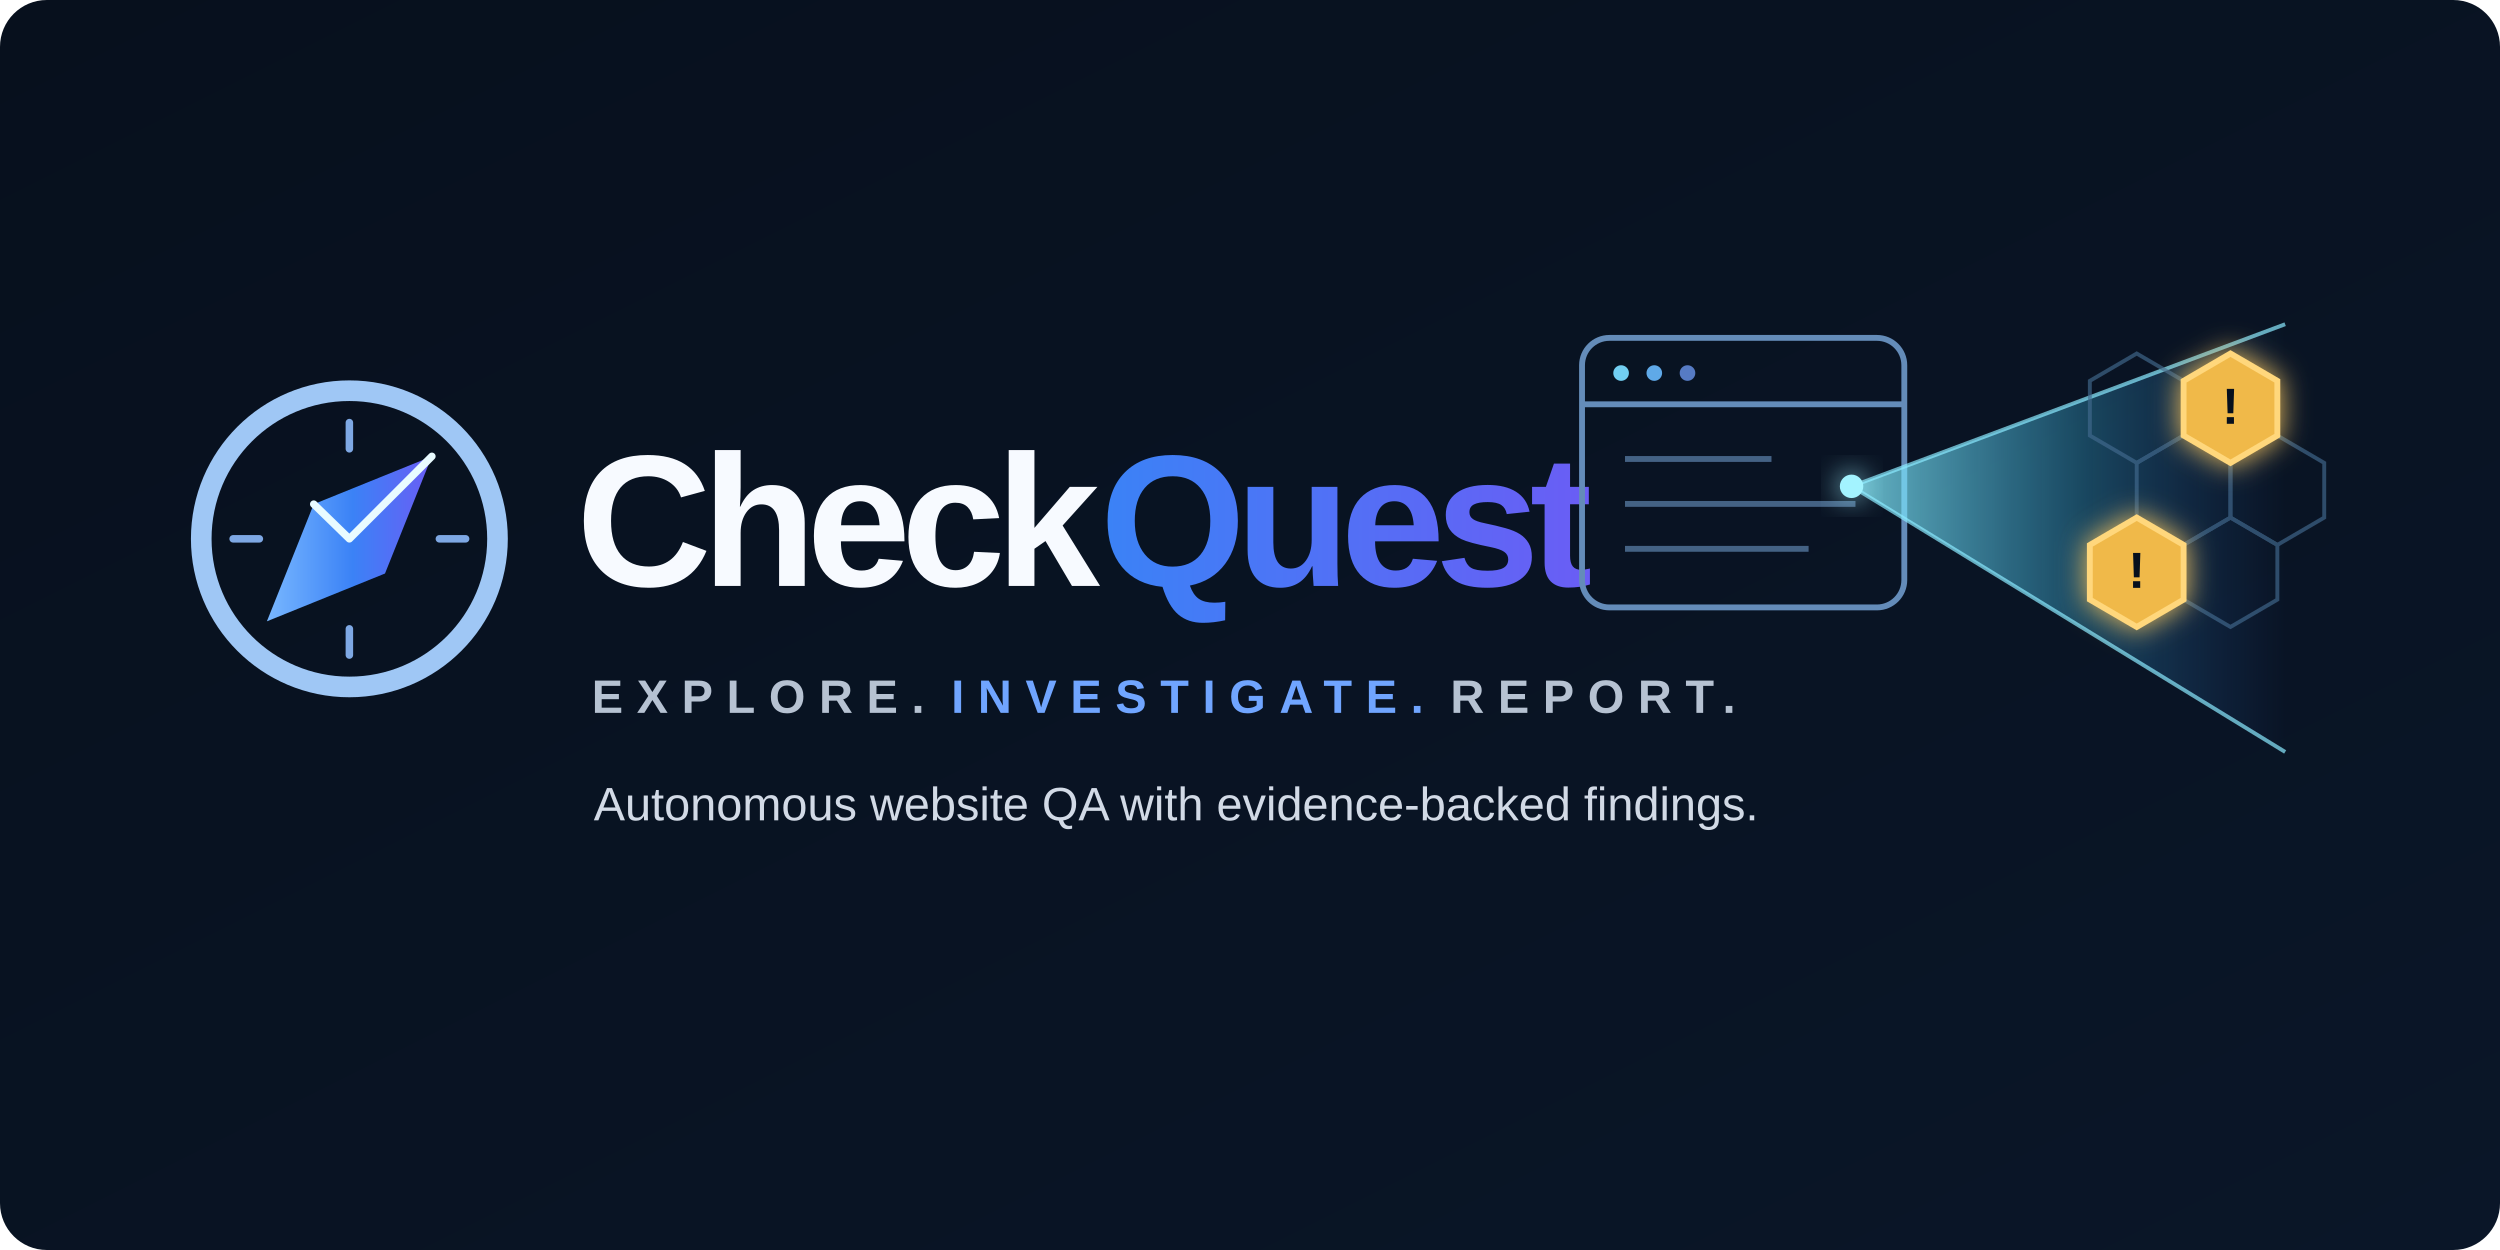
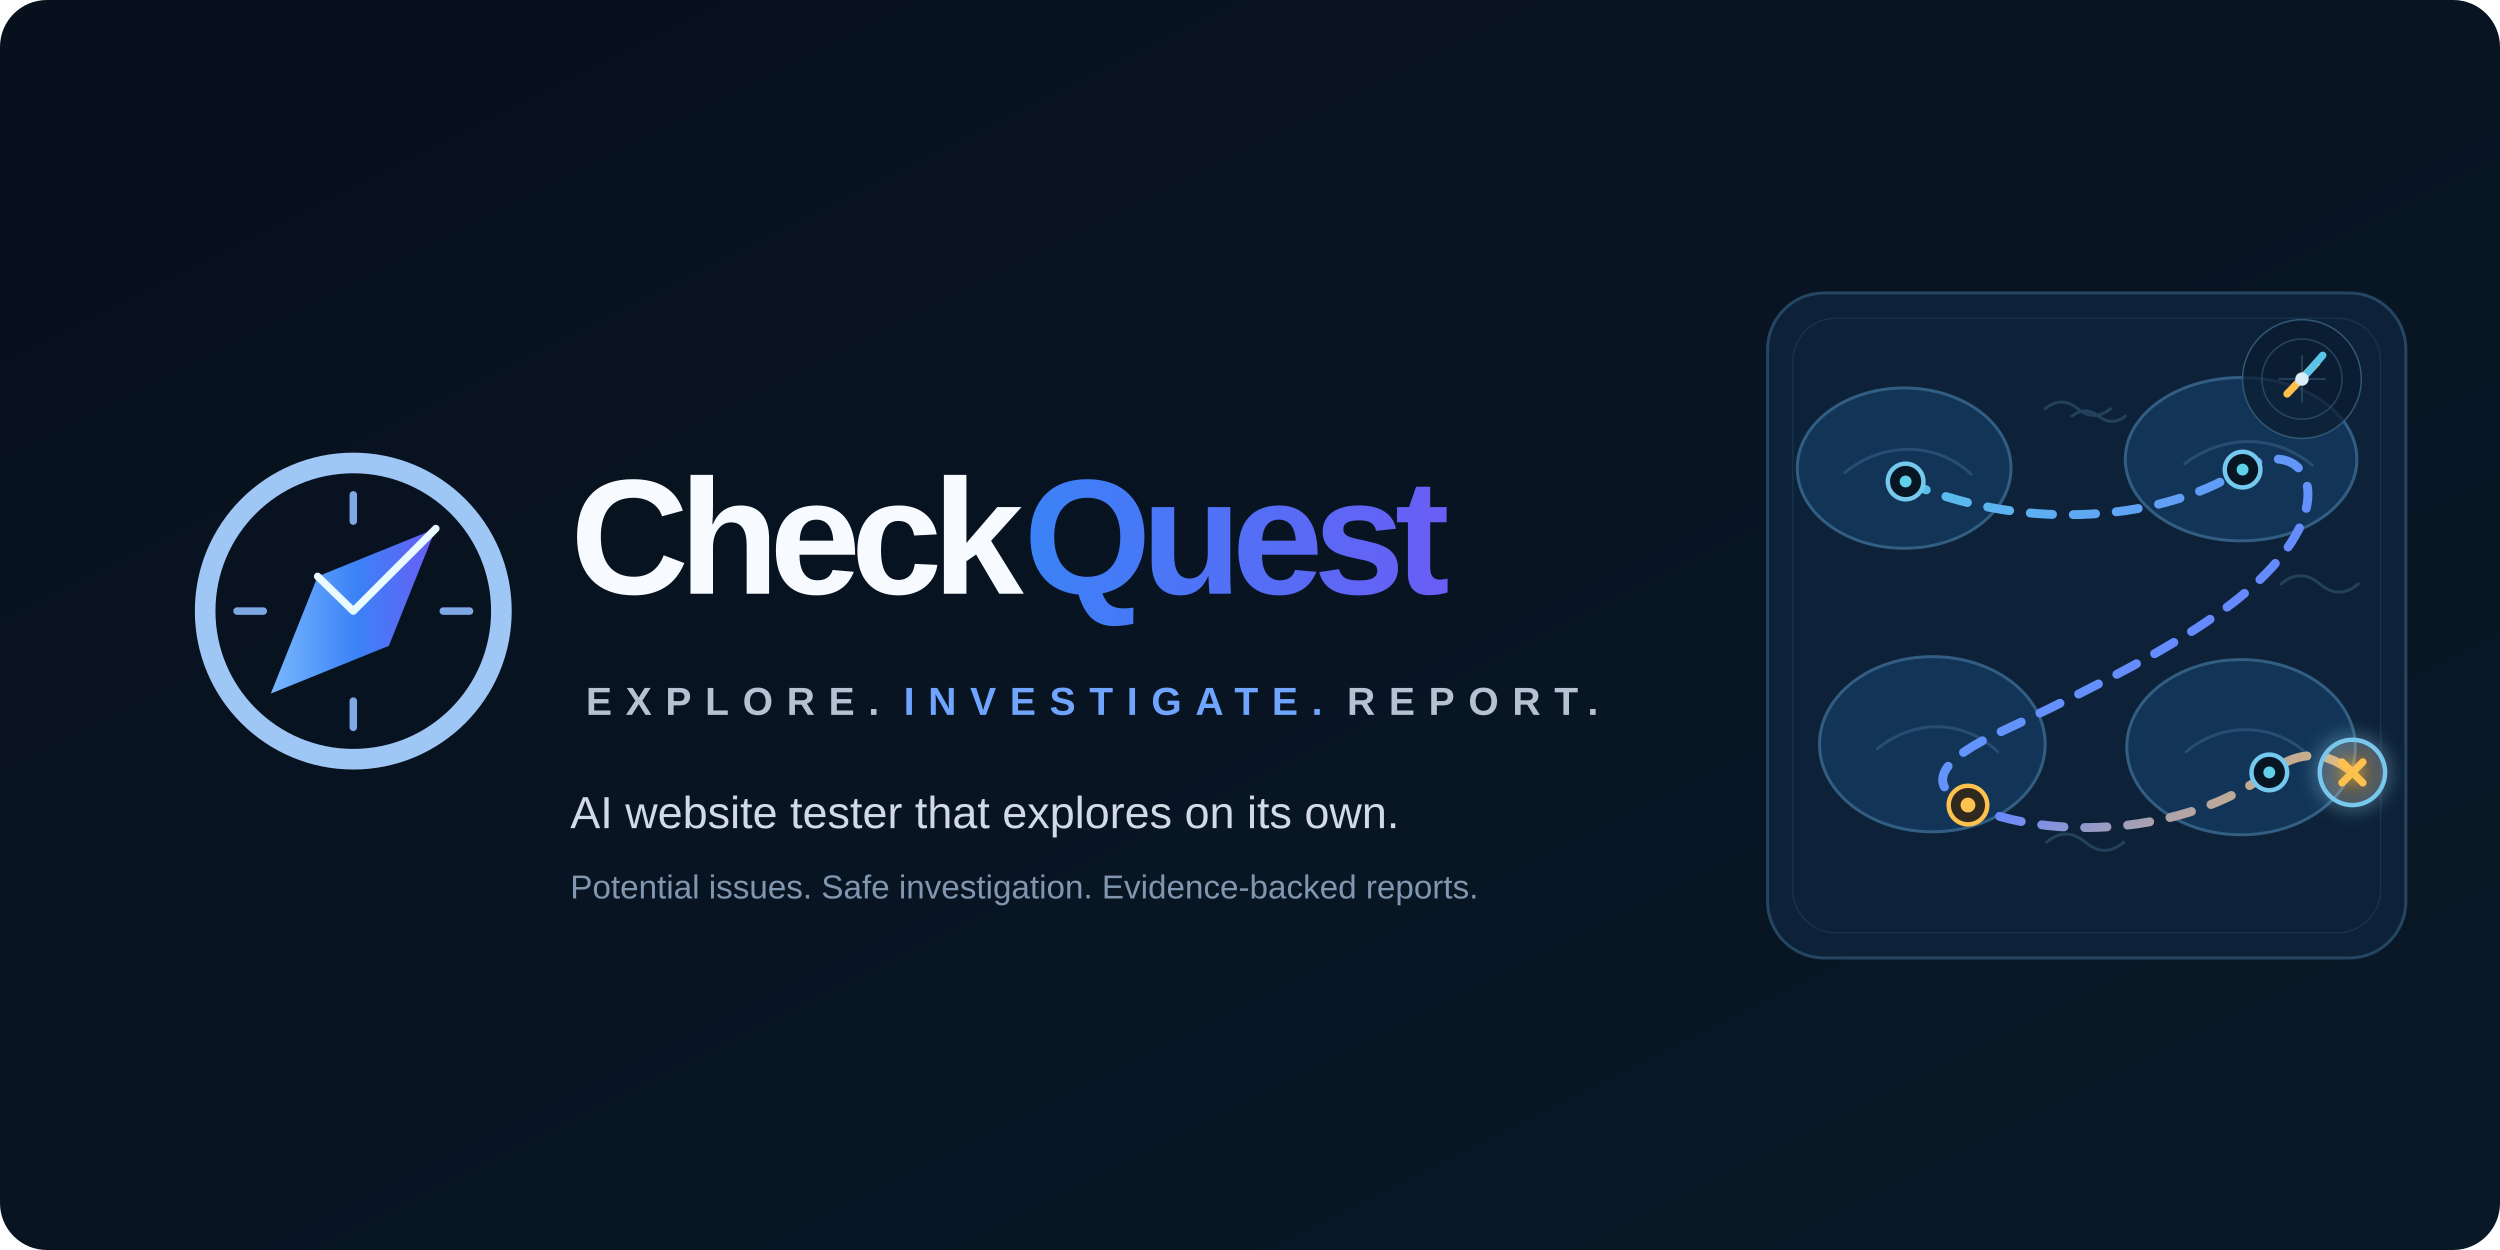
<svg xmlns="http://www.w3.org/2000/svg" viewBox="0 0 1280 640" role="img" aria-labelledby="title desc">
  <defs>
    <linearGradient id="bg" x1="0" y1="0" x2="1" y2="1">
      <stop offset="0" stop-color="#07101D" />
-       <stop offset="1" stop-color="#0A1628" />
+       <stop offset="1" stop-color="#091827" />
    </linearGradient>
    <linearGradient id="quest" x1="0" y1="0" x2="1" y2="0">
      <stop offset="0" stop-color="#78B7FF" />
      <stop offset=".52" stop-color="#3B82F6" />
      <stop offset="1" stop-color="#6A5DF5" />
    </linearGradient>
-     <linearGradient id="beam" x1="0" y1=".5" x2="1" y2=".5">
-       <stop offset="0" stop-color="#8AF0FF" stop-opacity=".75" />
-       <stop offset=".55" stop-color="#3FC4F3" stop-opacity=".28" />
-       <stop offset="1" stop-color="#3B82F6" stop-opacity="0" />
+     <linearGradient id="route" x1="0" y1="0" x2="1" y2="1">
+       <stop offset="0" stop-color="#58C5E9" />
+       <stop offset=".58" stop-color="#6688FF" />
+       <stop offset="1" stop-color="#FFC14D" />
    </linearGradient>
-     <filter id="g" x="-80%" y="-80%" width="260%" height="260%">
-       <feGaussianBlur stdDeviation="7" result="b" />
+     <filter id="amberGlow" x="-120%" y="-120%" width="340%" height="340%">
+       <feGaussianBlur stdDeviation="6" result="b" />
      <feMerge>
        <feMergeNode in="b" />
        <feMergeNode in="SourceGraphic" />
      </feMerge>
    </filter>
  </defs>
  <rect width="1280" height="640" rx="24" fill="url(#bg)" />
-   <g transform="translate(56 153) scale(.48)">
+   <g transform="translate(58 190) scale(.48)">
    <circle cx="256" cy="256" r="158" fill="none" stroke="#9FC7F5" stroke-width="22" />
    <circle cx="256" cy="256" r="10" fill="#E2F6FF" />
    <path d="M168 344 L218 219 L344 168 L294 293 Z" fill="url(#quest)" />
    <path d="M218 219 L256 256 L344 168" fill="none" stroke="#E9FBFF" stroke-width="8" stroke-linecap="round" stroke-linejoin="round" />
    <path d="M132 256h28M352 256h28M256 132v28M256 352v28" stroke="#7EA8E4" stroke-width="8" stroke-linecap="round" />
  </g>
-   <text x="295" y="300" font-family="Segoe UI, Arial, sans-serif" font-size="96" font-weight="700" letter-spacing="-5" fill="#F7FAFF">Check<tspan fill="url(#quest)">Quest</tspan>
+   <text x="292" y="304" font-family="Segoe UI, Arial, sans-serif" font-size="84" font-weight="700" letter-spacing="-5" fill="#F7FAFF">
+     Check<tspan fill="url(#quest)">Quest</tspan>
  </text>
-   <text x="303" y="365" font-family="Segoe UI, Arial, sans-serif" font-size="24" font-weight="600" letter-spacing="7" fill="#B6C2D2">EXPLORE. <tspan fill="#70A5FF">INVESTIGATE.</tspan> REPORT.</text>
-   <text x="304" y="420" font-family="Segoe UI, Arial, sans-serif" font-size="24" fill="#D2DAE6">Autonomous website QA with evidence-backed findings.</text>
-   <g transform="translate(810 173)" fill="none" stroke="#648CB9" stroke-width="3">
-     <rect width="165" height="138" rx="14" />
-     <line x1="0" y1="34" x2="165" y2="34" />
-     <circle cx="20" cy="18" r="4" fill="#72CFF2" stroke="none" />
-     <circle cx="37" cy="18" r="4" fill="#5FA9E8" stroke="none" />
-     <circle cx="54" cy="18" r="4" fill="#567BC4" stroke="none" />
-     <path d="M22 62h75M22 85h118M22 108h94" opacity=".65" />
-   </g>
-   <path d="M948 249 L1170 166 L1170 385 Z" fill="url(#beam)" />
-   <path d="M948 249L1170 166M948 249L1170 385" stroke="#8AEAFF" stroke-width="2" opacity=".7" />
-   <circle cx="948" cy="249" r="6" fill="#A3F3FF" filter="url(#g)" />
-   <g fill="none" stroke="#426A8F" stroke-width="2" opacity=".65">
-     <path d="M1070 195l24-14 24 14v28l-24 14-24-14z" />
-     <path d="M1118 195l24-14 24 14v28l-24 14-24-14z" />
-     <path d="M1094 237l24-14 24 14v28l-24 14-24-14z" />
-     <path d="M1142 237l24-14 24 14v28l-24 14-24-14z" />
-     <path d="M1070 279l24-14 24 14v28l-24 14-24-14z" />
-     <path d="M1118 279l24-14 24 14v28l-24 14-24-14z" />
-   </g>
-   <g fill="#F0B94A" stroke="#FFD77B" stroke-width="3" filter="url(#g)">
-     <path d="M1118 195l24-14 24 14v28l-24 14-24-14z" />
-     <path d="M1070 279l24-14 24 14v28l-24 14-24-14z" />
-   </g>
-   <g fill="#07101D" font-family="Segoe UI, Arial, sans-serif" font-size="26" font-weight="800" text-anchor="middle">
-     <text x="1142" y="217">!</text>
-     <text x="1094" y="301">!</text>
+   <text x="300" y="366" font-family="Segoe UI, Arial, sans-serif" font-size="20" font-weight="600" letter-spacing="7" fill="#B6C2D2">
+     EXPLORE. <tspan fill="#70A5FF">INVESTIGATE.</tspan> REPORT.
+   </text>
+   <text x="292" y="424" font-family="Segoe UI, Arial, sans-serif" font-size="23" fill="#D2DAE6">
+     AI website tester that explores on its own.
+   </text>
+   <text x="292" y="460" font-family="Segoe UI, Arial, sans-serif" font-size="17" fill="#8197B0">
+     Potential issues. Safe investigation. Evidence-backed reports.
+   </text>
+   <g transform="translate(905 150) scale(.76)">
+     <rect x="0" y="0" width="430" height="448" rx="38" fill="#0D2238" stroke="#254662" stroke-width="2" />
+     <rect x="17" y="17" width="396" height="414" rx="29" fill="none" stroke="#335D7E" stroke-opacity=".28" />
+     <g fill="#123557" stroke="#335E83" stroke-width="2">
+       <ellipse cx="92" cy="118" rx="72" ry="54" />
+       <ellipse cx="319" cy="112" rx="78" ry="55" />
+       <ellipse cx="111" cy="304" rx="76" ry="59" />
+       <ellipse cx="319" cy="306" rx="77" ry="59" />
+     </g>
+     <g fill="none" stroke="#5D91B7" stroke-width="2" opacity=".28" stroke-linecap="round">
+       <path d="M52 121C79 99 115 101 137 122" />
+       <path d="M281 115C309 94 343 96 367 116" />
+       <path d="M74 307C100 286 133 288 155 309" />
+       <path d="M282 309C307 288 342 290 364 311" />
+       <path d="M187 78q11-9 22 0q11 9 22 0" />
+       <path d="M205 83q9-7 18 0q9 7 18 0" />
+       <path d="M188 370q13-11 26 0q13 11 26 0" />
+       <path d="M346 196q13-11 26 0q13 11 26 0" />
+     </g>
+     <path d="M93 127              C165 159 260 157 320 119              C351 100 376 121 358 159              C334 206 267 244 150 299              C116 316 106 332 135 345              C191 370 282 365 338 323              C359 307 377 309 394 323" fill="none" stroke="url(#route)" stroke-width="6" stroke-linecap="round" stroke-dasharray="15 14" />
+     <g stroke-width="3">
+       <circle cx="93" cy="127" r="12" fill="#081624" stroke="#75C8EE" />
+       <circle cx="93" cy="127" r="4" fill="#5FD1EB" stroke="none" />
+       <circle cx="320" cy="119" r="12" fill="#081624" stroke="#75C8EE" />
+       <circle cx="320" cy="119" r="4" fill="#5FD1EB" stroke="none" />
+       <circle cx="135" cy="345" r="13" fill="#30291F" stroke="#FFC14D" />
+       <circle cx="135" cy="345" r="5" fill="#FFC14D" stroke="none" />
+       <circle cx="338" cy="323" r="12" fill="#081624" stroke="#75C8EE" />
+       <circle cx="338" cy="323" r="4" fill="#5FD1EB" stroke="none" />
+     </g>
+     <g transform="translate(394 323)" filter="url(#amberGlow)">
+       <circle r="22" fill="#FFC14D" fill-opacity=".10" stroke="#79C7ED" stroke-width="3" />
+       <path d="M-7-7L7 7M7-7L-7 7" fill="none" stroke="#FFC14D" stroke-width="5" stroke-linecap="round" />
+     </g>
+     <g transform="translate(360 58)">
+       <circle r="40" fill="#0A1D30" fill-opacity=".72" stroke="#315875" />
+       <circle r="27" fill="none" stroke="#4C7593" stroke-opacity=".45" />
+       <path d="M0-16V16M-16 0H16" stroke="#5381A0" stroke-opacity=".45" />
+       <path d="M-10 10L10-11" stroke="#FFC14D" stroke-width="5" stroke-linecap="round" />
+       <path d="M0 0L14-16" stroke="#58C5E9" stroke-width="5" stroke-linecap="round" />
+       <circle r="4.5" fill="#D9ECF8" />
+     </g>
  </g>
</svg>
